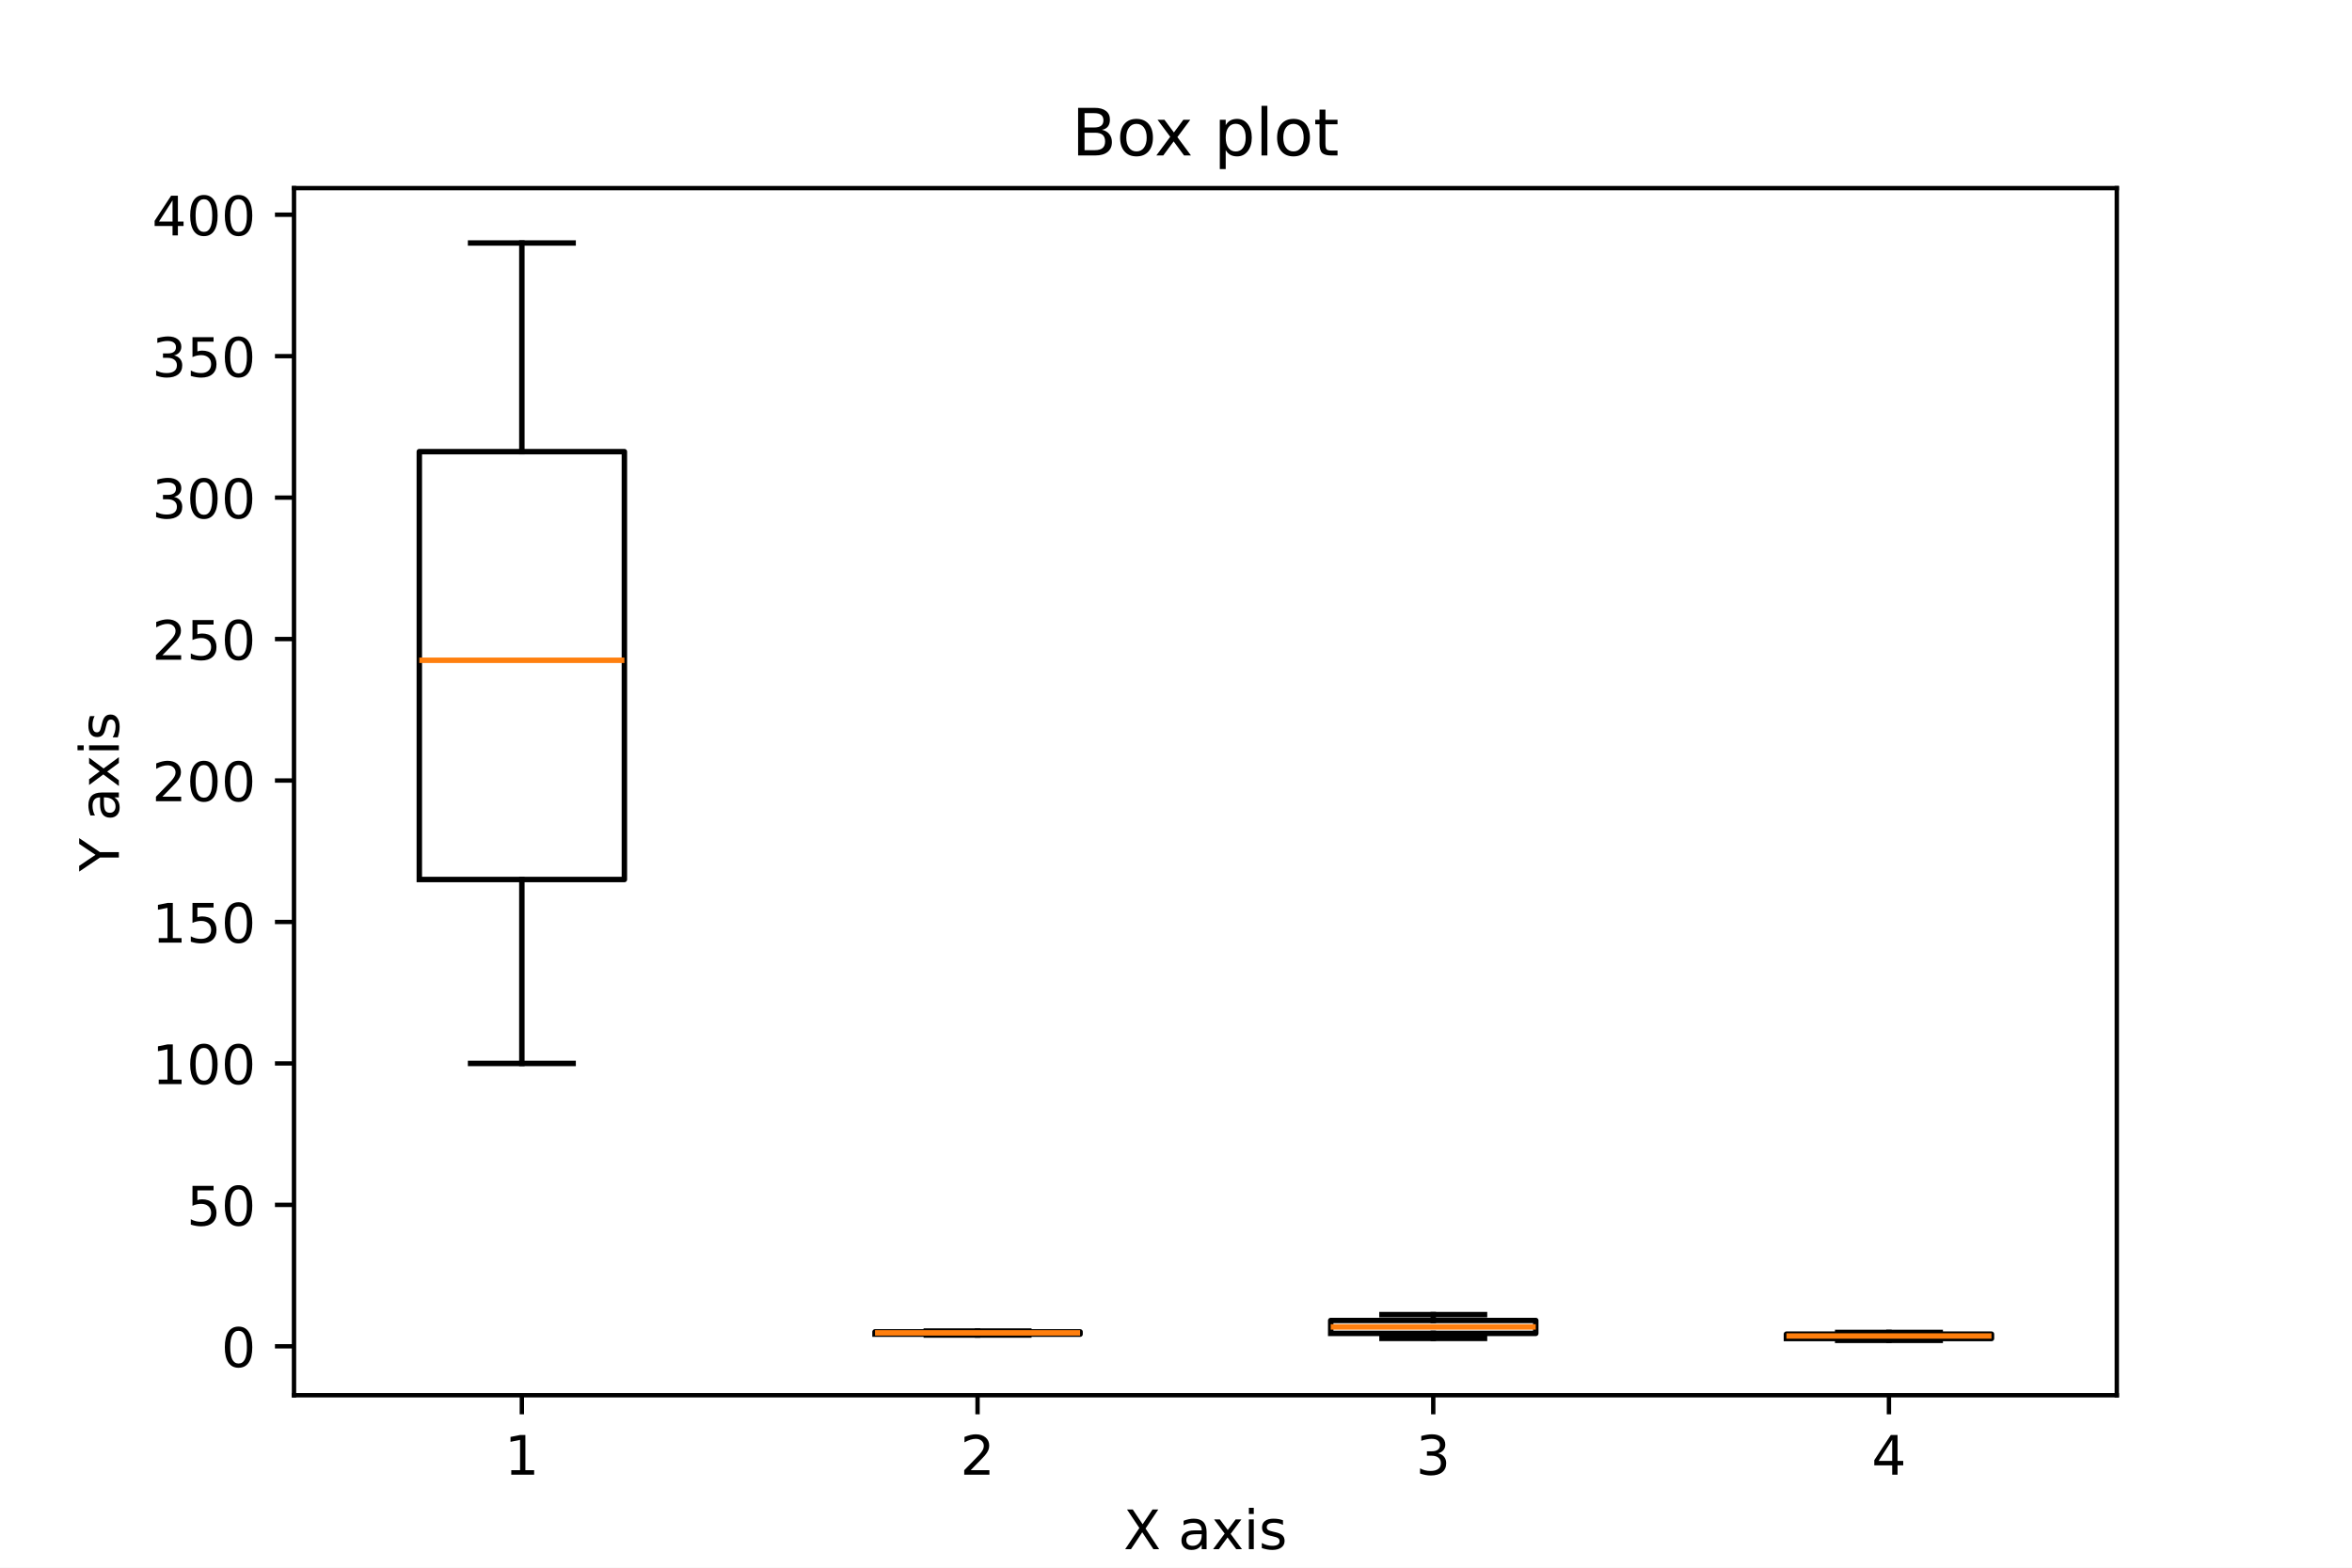
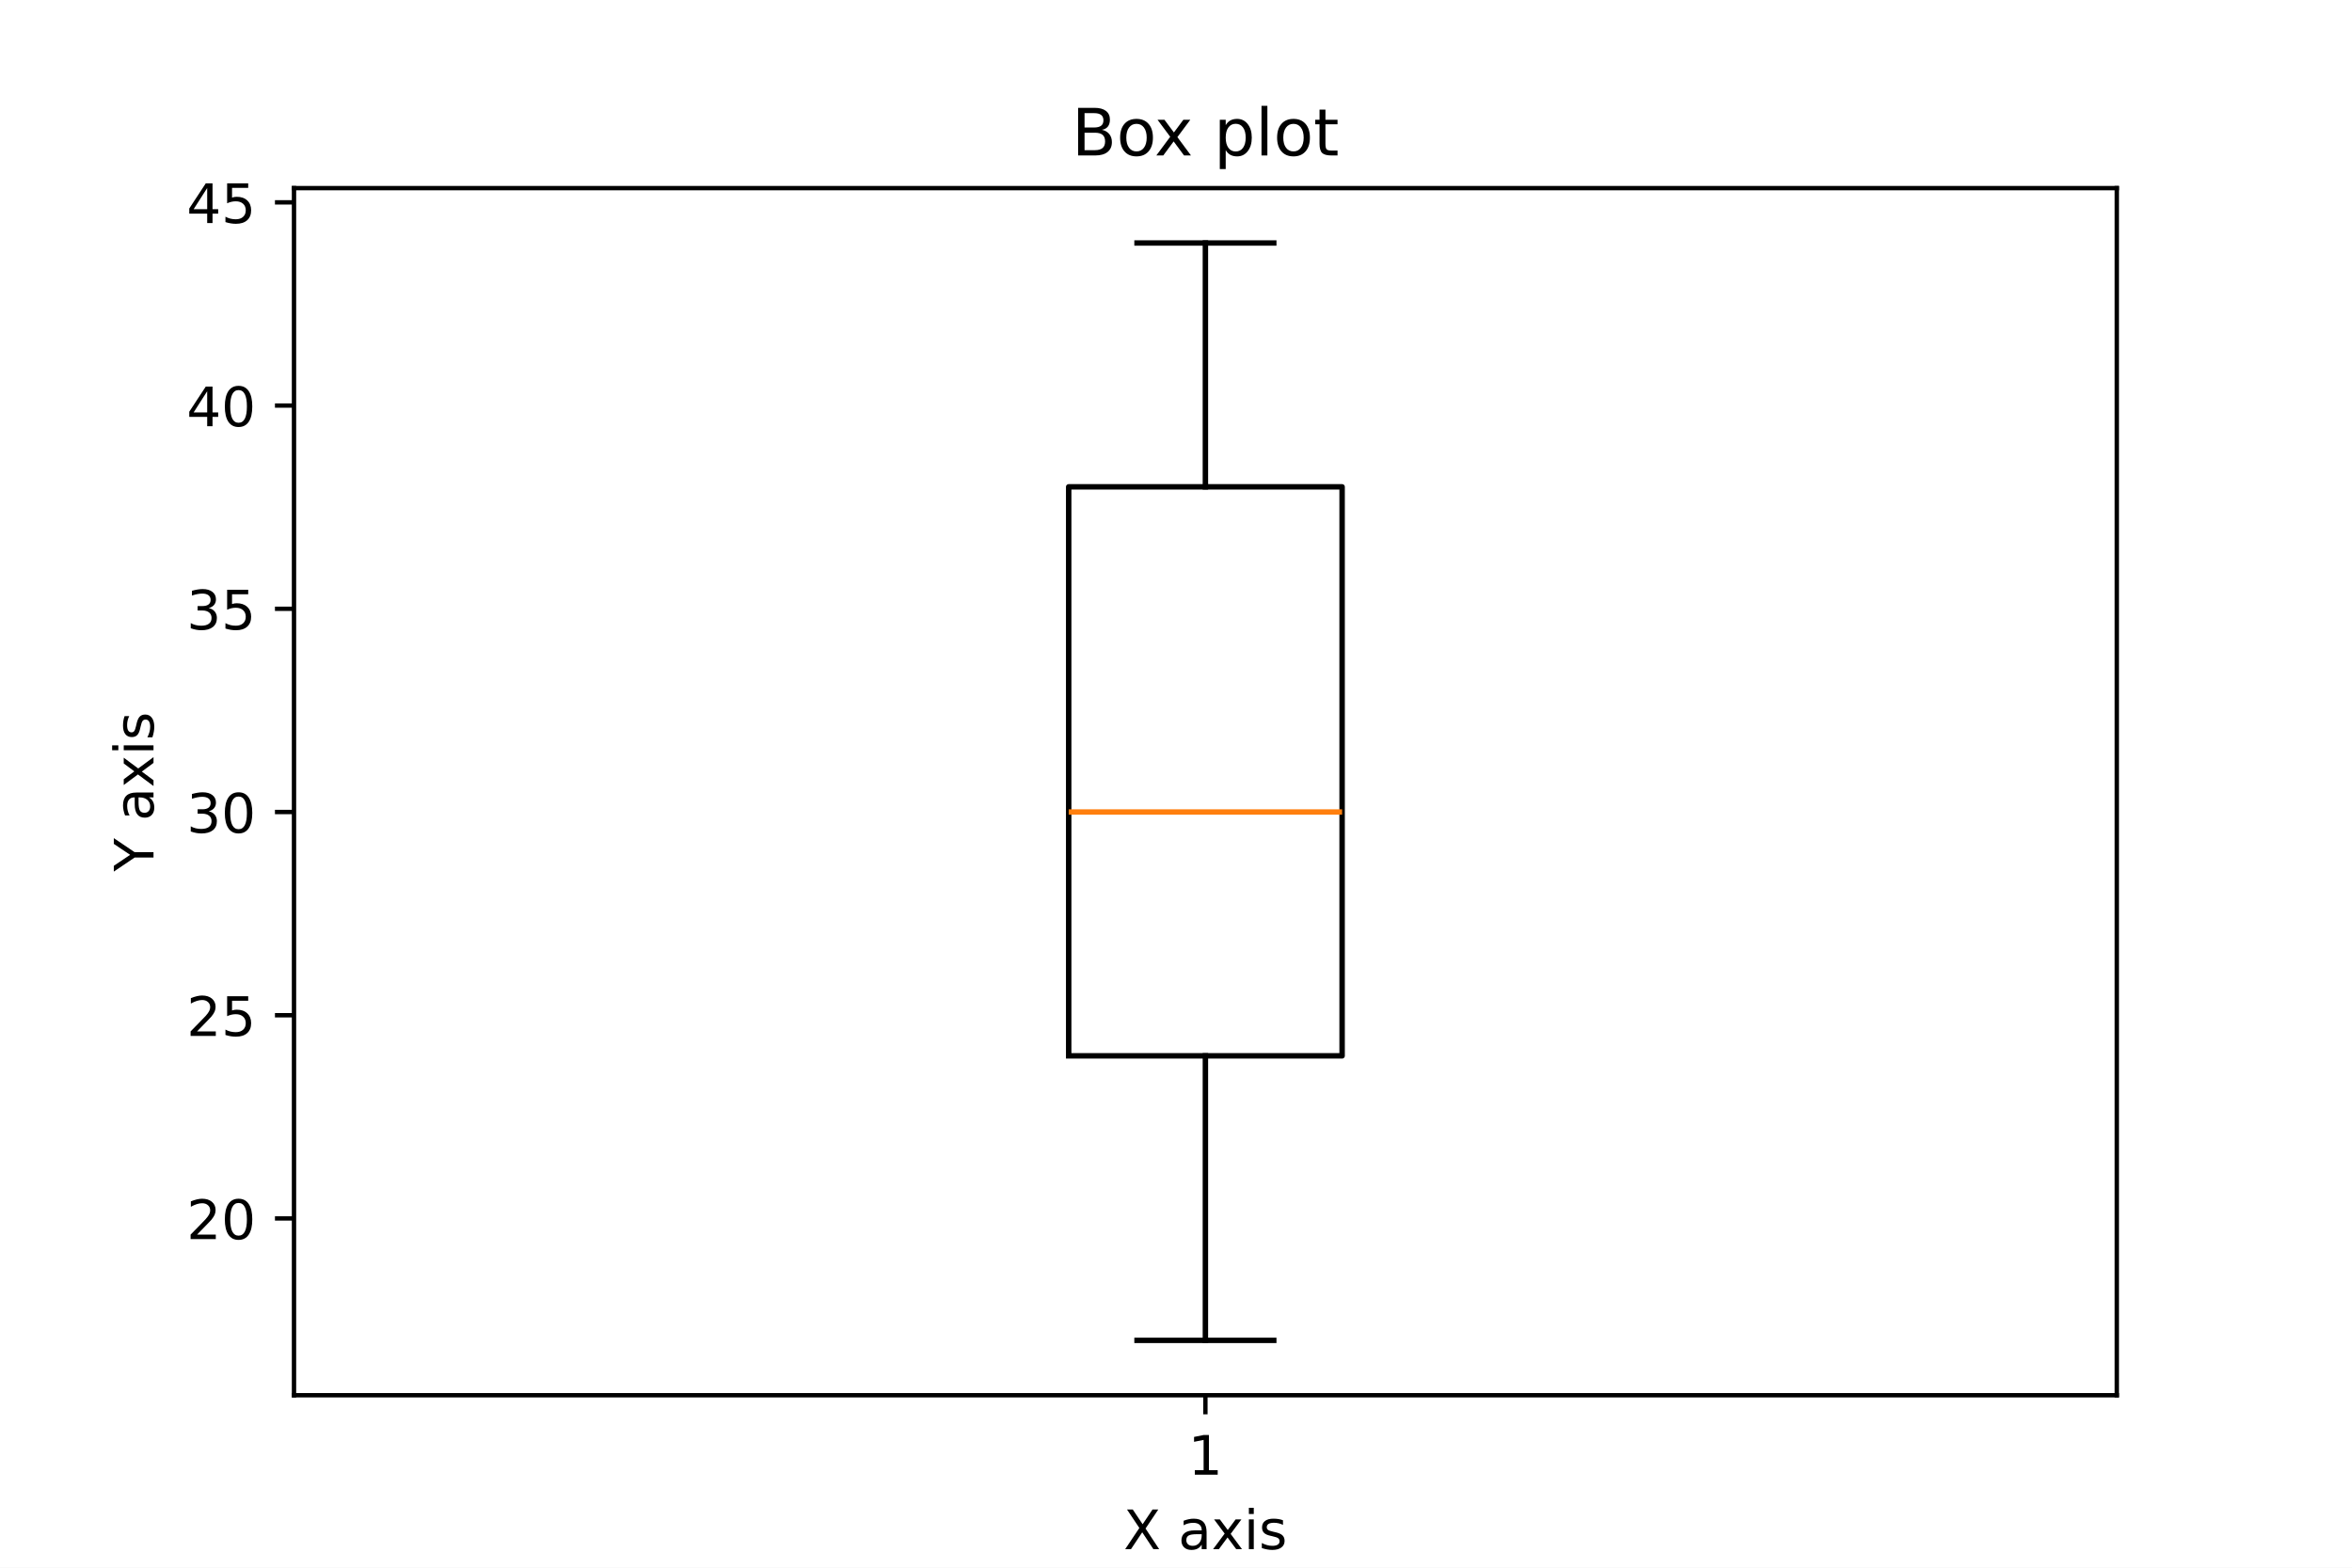
<svg xmlns="http://www.w3.org/2000/svg" xmlns:xlink="http://www.w3.org/1999/xlink" width="432pt" height="288pt" viewBox="0 0 432 288" version="1.1">
  <defs>
    <style type="text/css">*{stroke-linejoin: round; stroke-linecap: butt}</style>
  </defs>
  <g id="figure_1">
    <g id="patch_1">
      <path d="M 0 288  L 432 288  L 432 0  L 0 0  z " style="fill: #ffffff" />
    </g>
    <g id="axes_1">
      <g id="patch_2">
        <path d="M 54 256.32  L 388.8 256.32  L 388.8 34.56  L 54 34.56  z " style="fill: #ffffff" />
      </g>
      <g id="matplotlib.axis_1">
        <g id="xtick_1">
          <g id="line2d_1">
            <defs>
-               <path id="m1914e4370e" d="M 0 0  L 0 3.5  " style="stroke: #000000; stroke-width: 0.8" />
-             </defs>
-             <g>
-               <use xlink:href="#m1914e4370e" x="95.85" y="256.32" style="stroke: #000000; stroke-width: 0.8" />
+               <path id="m4f709975ae" d="M 0 0  L 0 3.5  " style="stroke: #000000; stroke-width: 0.8" />
+             </defs>
+             <g>
+               <use xlink:href="#m4f709975ae" x="221.4" y="256.32" style="stroke: #000000; stroke-width: 0.8" />
            </g>
          </g>
          <g id="text_1">
-             <g transform="translate(92.66875 270.9184) scale(0.1 -0.1)">
+             <g transform="translate(218.2188 270.9184) scale(0.1 -0.1)">
              <defs>
                <path id="DejaVuSans-31" d="M 794 531  L 1825 531  L 1825 4091  L 703 3866  L 703 4441  L 1819 4666  L 2450 4666  L 2450 531  L 3481 531  L 3481 0  L 794 0  L 794 531  z " transform="scale(0.015625)" />
              </defs>
              <use xlink:href="#DejaVuSans-31" />
            </g>
          </g>
        </g>
-         <g id="xtick_2">
-           <g id="line2d_2">
-             <g>
-               <use xlink:href="#m1914e4370e" x="179.55" y="256.32" style="stroke: #000000; stroke-width: 0.8" />
-             </g>
-           </g>
-           <g id="text_2">
-             <g transform="translate(176.3688 270.9184) scale(0.1 -0.1)">
-               <defs>
-                 <path id="DejaVuSans-32" d="M 1228 531  L 3431 531  L 3431 0  L 469 0  L 469 531  Q 828 903 1448 1529  Q 2069 2156 2228 2338  Q 2531 2678 2651 2914  Q 2772 3150 2772 3378  Q 2772 3750 2511 3984  Q 2250 4219 1831 4219  Q 1534 4219 1204 4116  Q 875 4013 500 3803  L 500 4441  Q 881 4594 1212 4672  Q 1544 4750 1819 4750  Q 2544 4750 2975 4387  Q 3406 4025 3406 3419  Q 3406 3131 3298 2873  Q 3191 2616 2906 2266  Q 2828 2175 2409 1742  Q 1991 1309 1228 531  z " transform="scale(0.015625)" />
-               </defs>
-               <use xlink:href="#DejaVuSans-32" />
-             </g>
-           </g>
-         </g>
-         <g id="xtick_3">
-           <g id="line2d_3">
-             <g>
-               <use xlink:href="#m1914e4370e" x="263.25" y="256.32" style="stroke: #000000; stroke-width: 0.8" />
-             </g>
-           </g>
-           <g id="text_3">
-             <g transform="translate(260.0688 270.9184) scale(0.1 -0.1)">
-               <defs>
-                 <path id="DejaVuSans-33" d="M 2597 2516  Q 3050 2419 3304 2112  Q 3559 1806 3559 1356  Q 3559 666 3084 287  Q 2609 -91 1734 -91  Q 1441 -91 1130 -33  Q 819 25 488 141  L 488 750  Q 750 597 1062 519  Q 1375 441 1716 441  Q 2309 441 2620 675  Q 2931 909 2931 1356  Q 2931 1769 2642 2001  Q 2353 2234 1838 2234  L 1294 2234  L 1294 2753  L 1863 2753  Q 2328 2753 2575 2939  Q 2822 3125 2822 3475  Q 2822 3834 2567 4026  Q 2313 4219 1838 4219  Q 1578 4219 1281 4162  Q 984 4106 628 3988  L 628 4550  Q 988 4650 1302 4700  Q 1616 4750 1894 4750  Q 2613 4750 3031 4423  Q 3450 4097 3450 3541  Q 3450 3153 3228 2886  Q 3006 2619 2597 2516  z " transform="scale(0.015625)" />
-               </defs>
-               <use xlink:href="#DejaVuSans-33" />
-             </g>
-           </g>
-         </g>
-         <g id="xtick_4">
-           <g id="line2d_4">
-             <g>
-               <use xlink:href="#m1914e4370e" x="346.95" y="256.32" style="stroke: #000000; stroke-width: 0.8" />
-             </g>
-           </g>
-           <g id="text_4">
-             <g transform="translate(343.7688 270.9184) scale(0.1 -0.1)">
-               <defs>
-                 <path id="DejaVuSans-34" d="M 2419 4116  L 825 1625  L 2419 1625  L 2419 4116  z M 2253 4666  L 3047 4666  L 3047 1625  L 3713 1625  L 3713 1100  L 3047 1100  L 3047 0  L 2419 0  L 2419 1100  L 313 1100  L 313 1709  L 2253 4666  z " transform="scale(0.015625)" />
-               </defs>
-               <use xlink:href="#DejaVuSans-34" />
-             </g>
-           </g>
-         </g>
-         <g id="text_5">
+         <g id="text_2">
          <g transform="translate(206.3688 284.5966) scale(0.1 -0.1)">
            <defs>
              <path id="DejaVuSans-58" d="M 403 4666  L 1081 4666  L 2241 2931  L 3406 4666  L 4084 4666  L 2584 2425  L 4184 0  L 3506 0  L 2194 1984  L 872 0  L 191 0  L 1856 2491  L 403 4666  z " transform="scale(0.015625)" />
              <path id="DejaVuSans-20" transform="scale(0.015625)" />
              <path id="DejaVuSans-61" d="M 2194 1759  Q 1497 1759 1228 1600  Q 959 1441 959 1056  Q 959 750 1161 570  Q 1363 391 1709 391  Q 2188 391 2477 730  Q 2766 1069 2766 1631  L 2766 1759  L 2194 1759  z M 3341 1997  L 3341 0  L 2766 0  L 2766 531  Q 2569 213 2275 61  Q 1981 -91 1556 -91  Q 1019 -91 701 211  Q 384 513 384 1019  Q 384 1609 779 1909  Q 1175 2209 1959 2209  L 2766 2209  L 2766 2266  Q 2766 2663 2505 2880  Q 2244 3097 1772 3097  Q 1472 3097 1187 3025  Q 903 2953 641 2809  L 641 3341  Q 956 3463 1253 3523  Q 1550 3584 1831 3584  Q 2591 3584 2966 3190  Q 3341 2797 3341 1997  z " transform="scale(0.015625)" />
              <path id="DejaVuSans-78" d="M 3513 3500  L 2247 1797  L 3578 0  L 2900 0  L 1881 1375  L 863 0  L 184 0  L 1544 1831  L 300 3500  L 978 3500  L 1906 2253  L 2834 3500  L 3513 3500  z " transform="scale(0.015625)" />
              <path id="DejaVuSans-69" d="M 603 3500  L 1178 3500  L 1178 0  L 603 0  L 603 3500  z M 603 4863  L 1178 4863  L 1178 4134  L 603 4134  L 603 4863  z " transform="scale(0.015625)" />
              <path id="DejaVuSans-73" d="M 2834 3397  L 2834 2853  Q 2591 2978 2328 3040  Q 2066 3103 1784 3103  Q 1356 3103 1142 2972  Q 928 2841 928 2578  Q 928 2378 1081 2264  Q 1234 2150 1697 2047  L 1894 2003  Q 2506 1872 2764 1633  Q 3022 1394 3022 966  Q 3022 478 2636 193  Q 2250 -91 1575 -91  Q 1294 -91 989 -36  Q 684 19 347 128  L 347 722  Q 666 556 975 473  Q 1284 391 1588 391  Q 1994 391 2212 530  Q 2431 669 2431 922  Q 2431 1156 2273 1281  Q 2116 1406 1581 1522  L 1381 1569  Q 847 1681 609 1914  Q 372 2147 372 2553  Q 372 3047 722 3315  Q 1072 3584 1716 3584  Q 2034 3584 2315 3537  Q 2597 3491 2834 3397  z " transform="scale(0.015625)" />
            </defs>
            <use xlink:href="#DejaVuSans-58" />
            <use xlink:href="#DejaVuSans-20" transform="translate(68.50586 0)" />
            <use xlink:href="#DejaVuSans-61" transform="translate(100.293 0)" />
            <use xlink:href="#DejaVuSans-78" transform="translate(161.5723 0)" />
            <use xlink:href="#DejaVuSans-69" transform="translate(220.752 0)" />
            <use xlink:href="#DejaVuSans-73" transform="translate(248.5352 0)" />
          </g>
        </g>
      </g>
      <g id="matplotlib.axis_2">
        <g id="ytick_1">
-           <g id="line2d_5">
-             <defs>
-               <path id="m6f1f8311e8" d="M 0 0  L -3.5 0  " style="stroke: #000000; stroke-width: 0.8" />
-             </defs>
-             <g>
-               <use xlink:href="#m6f1f8311e8" x="54" y="247.331" style="stroke: #000000; stroke-width: 0.8" />
-             </g>
-           </g>
-           <g id="text_6">
-             <g transform="translate(40.6375 251.1306) scale(0.1 -0.1)">
-               <defs>
+           <g id="line2d_2">
+             <defs>
+               <path id="m61c0b66eaf" d="M 0 0  L -3.5 0  " style="stroke: #000000; stroke-width: 0.8" />
+             </defs>
+             <g>
+               <use xlink:href="#m61c0b66eaf" x="54" y="223.84" style="stroke: #000000; stroke-width: 0.8" />
+             </g>
+           </g>
+           <g id="text_3">
+             <g transform="translate(34.275 227.6392) scale(0.1 -0.1)">
+               <defs>
+                 <path id="DejaVuSans-32" d="M 1228 531  L 3431 531  L 3431 0  L 469 0  L 469 531  Q 828 903 1448 1529  Q 2069 2156 2228 2338  Q 2531 2678 2651 2914  Q 2772 3150 2772 3378  Q 2772 3750 2511 3984  Q 2250 4219 1831 4219  Q 1534 4219 1204 4116  Q 875 4013 500 3803  L 500 4441  Q 881 4594 1212 4672  Q 1544 4750 1819 4750  Q 2544 4750 2975 4387  Q 3406 4025 3406 3419  Q 3406 3131 3298 2873  Q 3191 2616 2906 2266  Q 2828 2175 2409 1742  Q 1991 1309 1228 531  z " transform="scale(0.015625)" />
                <path id="DejaVuSans-30" d="M 2034 4250  Q 1547 4250 1301 3770  Q 1056 3291 1056 2328  Q 1056 1369 1301 889  Q 1547 409 2034 409  Q 2525 409 2770 889  Q 3016 1369 3016 2328  Q 3016 3291 2770 3770  Q 2525 4250 2034 4250  z M 2034 4750  Q 2819 4750 3233 4129  Q 3647 3509 3647 2328  Q 3647 1150 3233 529  Q 2819 -91 2034 -91  Q 1250 -91 836 529  Q 422 1150 422 2328  Q 422 3509 836 4129  Q 1250 4750 2034 4750  z " transform="scale(0.015625)" />
              </defs>
-               <use xlink:href="#DejaVuSans-30" />
-             </g>
-           </g>
-         </g>
-         <g id="ytick_2">
-           <g id="line2d_6">
-             <g>
-               <use xlink:href="#m6f1f8311e8" x="54" y="221.345" style="stroke: #000000; stroke-width: 0.8" />
-             </g>
-           </g>
-           <g id="text_7">
-             <g transform="translate(34.275 225.1446) scale(0.1 -0.1)">
-               <defs>
-                 <path id="DejaVuSans-35" d="M 691 4666  L 3169 4666  L 3169 4134  L 1269 4134  L 1269 2991  Q 1406 3038 1543 3061  Q 1681 3084 1819 3084  Q 2600 3084 3056 2656  Q 3513 2228 3513 1497  Q 3513 744 3044 326  Q 2575 -91 1722 -91  Q 1428 -91 1123 -41  Q 819 9 494 109  L 494 744  Q 775 591 1075 516  Q 1375 441 1709 441  Q 2250 441 2565 725  Q 2881 1009 2881 1497  Q 2881 1984 2565 2268  Q 2250 2553 1709 2553  Q 1456 2553 1204 2497  Q 953 2441 691 2322  L 691 4666  z " transform="scale(0.015625)" />
-               </defs>
-               <use xlink:href="#DejaVuSans-35" />
-               <use xlink:href="#DejaVuSans-30" transform="translate(63.62305 0)" />
-             </g>
-           </g>
-         </g>
-         <g id="ytick_3">
-           <g id="line2d_7">
-             <g>
-               <use xlink:href="#m6f1f8311e8" x="54" y="195.359" style="stroke: #000000; stroke-width: 0.8" />
-             </g>
-           </g>
-           <g id="text_8">
-             <g transform="translate(27.9125 199.1585) scale(0.1 -0.1)">
-               <use xlink:href="#DejaVuSans-31" />
-               <use xlink:href="#DejaVuSans-30" transform="translate(63.62305 0)" />
-               <use xlink:href="#DejaVuSans-30" transform="translate(127.2461 0)" />
-             </g>
-           </g>
-         </g>
-         <g id="ytick_4">
-           <g id="line2d_8">
-             <g>
-               <use xlink:href="#m6f1f8311e8" x="54" y="169.373" style="stroke: #000000; stroke-width: 0.8" />
-             </g>
-           </g>
-           <g id="text_9">
-             <g transform="translate(27.9125 173.1724) scale(0.1 -0.1)">
-               <use xlink:href="#DejaVuSans-31" />
-               <use xlink:href="#DejaVuSans-35" transform="translate(63.62305 0)" />
-               <use xlink:href="#DejaVuSans-30" transform="translate(127.2461 0)" />
-             </g>
-           </g>
-         </g>
-         <g id="ytick_5">
-           <g id="line2d_9">
-             <g>
-               <use xlink:href="#m6f1f8311e8" x="54" y="143.387" style="stroke: #000000; stroke-width: 0.8" />
-             </g>
-           </g>
-           <g id="text_10">
-             <g transform="translate(27.9125 147.1863) scale(0.1 -0.1)">
              <use xlink:href="#DejaVuSans-32" />
              <use xlink:href="#DejaVuSans-30" transform="translate(63.62305 0)" />
-               <use xlink:href="#DejaVuSans-30" transform="translate(127.2461 0)" />
-             </g>
-           </g>
-         </g>
-         <g id="ytick_6">
-           <g id="line2d_10">
-             <g>
-               <use xlink:href="#m6f1f8311e8" x="54" y="117.401" style="stroke: #000000; stroke-width: 0.8" />
-             </g>
-           </g>
-           <g id="text_11">
-             <g transform="translate(27.9125 121.2002) scale(0.1 -0.1)">
+             </g>
+           </g>
+         </g>
+         <g id="ytick_2">
+           <g id="line2d_3">
+             <g>
+               <use xlink:href="#m61c0b66eaf" x="54" y="186.507" style="stroke: #000000; stroke-width: 0.8" />
+             </g>
+           </g>
+           <g id="text_4">
+             <g transform="translate(34.275 190.3059) scale(0.1 -0.1)">
+               <defs>
+                 <path id="DejaVuSans-35" d="M 691 4666  L 3169 4666  L 3169 4134  L 1269 4134  L 1269 2991  Q 1406 3038 1543 3061  Q 1681 3084 1819 3084  Q 2600 3084 3056 2656  Q 3513 2228 3513 1497  Q 3513 744 3044 326  Q 2575 -91 1722 -91  Q 1428 -91 1123 -41  Q 819 9 494 109  L 494 744  Q 775 591 1075 516  Q 1375 441 1709 441  Q 2250 441 2565 725  Q 2881 1009 2881 1497  Q 2881 1984 2565 2268  Q 2250 2553 1709 2553  Q 1456 2553 1204 2497  Q 953 2441 691 2322  L 691 4666  z " transform="scale(0.015625)" />
+               </defs>
              <use xlink:href="#DejaVuSans-32" />
              <use xlink:href="#DejaVuSans-35" transform="translate(63.62305 0)" />
-               <use xlink:href="#DejaVuSans-30" transform="translate(127.2461 0)" />
-             </g>
-           </g>
-         </g>
-         <g id="ytick_7">
-           <g id="line2d_11">
-             <g>
-               <use xlink:href="#m6f1f8311e8" x="54" y="91.415" style="stroke: #000000; stroke-width: 0.8" />
-             </g>
-           </g>
-           <g id="text_12">
-             <g transform="translate(27.9125 95.21416) scale(0.1 -0.1)">
+             </g>
+           </g>
+         </g>
+         <g id="ytick_3">
+           <g id="line2d_4">
+             <g>
+               <use xlink:href="#m61c0b66eaf" x="54" y="149.173" style="stroke: #000000; stroke-width: 0.8" />
+             </g>
+           </g>
+           <g id="text_5">
+             <g transform="translate(34.275 152.9726) scale(0.1 -0.1)">
+               <defs>
+                 <path id="DejaVuSans-33" d="M 2597 2516  Q 3050 2419 3304 2112  Q 3559 1806 3559 1356  Q 3559 666 3084 287  Q 2609 -91 1734 -91  Q 1441 -91 1130 -33  Q 819 25 488 141  L 488 750  Q 750 597 1062 519  Q 1375 441 1716 441  Q 2309 441 2620 675  Q 2931 909 2931 1356  Q 2931 1769 2642 2001  Q 2353 2234 1838 2234  L 1294 2234  L 1294 2753  L 1863 2753  Q 2328 2753 2575 2939  Q 2822 3125 2822 3475  Q 2822 3834 2567 4026  Q 2313 4219 1838 4219  Q 1578 4219 1281 4162  Q 984 4106 628 3988  L 628 4550  Q 988 4650 1302 4700  Q 1616 4750 1894 4750  Q 2613 4750 3031 4423  Q 3450 4097 3450 3541  Q 3450 3153 3228 2886  Q 3006 2619 2597 2516  z " transform="scale(0.015625)" />
+               </defs>
              <use xlink:href="#DejaVuSans-33" />
              <use xlink:href="#DejaVuSans-30" transform="translate(63.62305 0)" />
-               <use xlink:href="#DejaVuSans-30" transform="translate(127.2461 0)" />
-             </g>
-           </g>
-         </g>
-         <g id="ytick_8">
-           <g id="line2d_12">
-             <g>
-               <use xlink:href="#m6f1f8311e8" x="54" y="65.429" style="stroke: #000000; stroke-width: 0.8" />
-             </g>
-           </g>
-           <g id="text_13">
-             <g transform="translate(27.9125 69.22808) scale(0.1 -0.1)">
+             </g>
+           </g>
+         </g>
+         <g id="ytick_4">
+           <g id="line2d_5">
+             <g>
+               <use xlink:href="#m61c0b66eaf" x="54" y="111.84" style="stroke: #000000; stroke-width: 0.8" />
+             </g>
+           </g>
+           <g id="text_6">
+             <g transform="translate(34.275 115.6392) scale(0.1 -0.1)">
              <use xlink:href="#DejaVuSans-33" />
              <use xlink:href="#DejaVuSans-35" transform="translate(63.62305 0)" />
-               <use xlink:href="#DejaVuSans-30" transform="translate(127.2461 0)" />
-             </g>
-           </g>
-         </g>
-         <g id="ytick_9">
-           <g id="line2d_13">
-             <g>
-               <use xlink:href="#m6f1f8311e8" x="54" y="39.443" style="stroke: #000000; stroke-width: 0.8" />
-             </g>
-           </g>
-           <g id="text_14">
-             <g transform="translate(27.9125 43.242) scale(0.1 -0.1)">
+             </g>
+           </g>
+         </g>
+         <g id="ytick_5">
+           <g id="line2d_6">
+             <g>
+               <use xlink:href="#m61c0b66eaf" x="54" y="74.507" style="stroke: #000000; stroke-width: 0.8" />
+             </g>
+           </g>
+           <g id="text_7">
+             <g transform="translate(34.275 78.30589) scale(0.1 -0.1)">
+               <defs>
+                 <path id="DejaVuSans-34" d="M 2419 4116  L 825 1625  L 2419 1625  L 2419 4116  z M 2253 4666  L 3047 4666  L 3047 1625  L 3713 1625  L 3713 1100  L 3047 1100  L 3047 0  L 2419 0  L 2419 1100  L 313 1100  L 313 1709  L 2253 4666  z " transform="scale(0.015625)" />
+               </defs>
              <use xlink:href="#DejaVuSans-34" />
              <use xlink:href="#DejaVuSans-30" transform="translate(63.62305 0)" />
-               <use xlink:href="#DejaVuSans-30" transform="translate(127.2461 0)" />
-             </g>
-           </g>
-         </g>
-         <g id="text_15">
-           <g transform="translate(21.83281 160.1002) rotate(-90) scale(0.1 -0.1)">
+             </g>
+           </g>
+         </g>
+         <g id="ytick_6">
+           <g id="line2d_7">
+             <g>
+               <use xlink:href="#m61c0b66eaf" x="54" y="37.173" style="stroke: #000000; stroke-width: 0.8" />
+             </g>
+           </g>
+           <g id="text_8">
+             <g transform="translate(34.275 40.97255) scale(0.1 -0.1)">
+               <use xlink:href="#DejaVuSans-34" />
+               <use xlink:href="#DejaVuSans-35" transform="translate(63.62305 0)" />
+             </g>
+           </g>
+         </g>
+         <g id="text_9">
+           <g transform="translate(28.19531 160.1002) rotate(-90) scale(0.1 -0.1)">
            <defs>
              <path id="DejaVuSans-59" d="M -13 4666  L 666 4666  L 1959 2747  L 3244 4666  L 3922 4666  L 2272 2222  L 2272 0  L 1638 0  L 1638 2222  L -13 4666  z " transform="scale(0.015625)" />
            </defs>
            <use xlink:href="#DejaVuSans-59" />
            <use xlink:href="#DejaVuSans-20" transform="translate(61.08398 0)" />
            <use xlink:href="#DejaVuSans-61" transform="translate(92.87109 0)" />
            <use xlink:href="#DejaVuSans-78" transform="translate(154.1504 0)" />
            <use xlink:href="#DejaVuSans-69" transform="translate(213.3301 0)" />
            <use xlink:href="#DejaVuSans-73" transform="translate(241.1133 0)" />
          </g>
        </g>
      </g>
+       <g id="line2d_8">
+         <path d="M 196.29 193.973  L 246.51 193.973  L 246.51 89.44  L 196.29 89.44  L 196.29 193.973  " clip-path="url(#p88a581b1a8)" style="fill: none; stroke: #000000; stroke-linecap: square" />
+       </g>
+       <g id="line2d_9">
+         <path d="M 221.4 193.973  L 221.4 246.24  " clip-path="url(#p88a581b1a8)" style="fill: none; stroke: #000000; stroke-linecap: square" />
+       </g>
+       <g id="line2d_10">
+         <path d="M 221.4 89.44  L 221.4 44.64  " clip-path="url(#p88a581b1a8)" style="fill: none; stroke: #000000; stroke-linecap: square" />
+       </g>
+       <g id="line2d_11">
+         <path d="M 208.845 246.24  L 233.955 246.24  " clip-path="url(#p88a581b1a8)" style="fill: none; stroke: #000000; stroke-linecap: square" />
+       </g>
+       <g id="line2d_12">
+         <path d="M 208.845 44.64  L 233.955 44.64  " clip-path="url(#p88a581b1a8)" style="fill: none; stroke: #000000; stroke-linecap: square" />
+       </g>
+       <g id="line2d_13" />
      <g id="line2d_14">
-         <path d="M 77.017 161.577  L 114.683 161.577  L 114.683 82.969  L 77.017 82.969  L 77.017 161.577  " clip-path="url(#p18687133e6)" style="fill: none; stroke: #000000; stroke-linecap: square" />
-       </g>
-       <g id="line2d_15">
-         <path d="M 95.85 161.577  L 95.85 195.359  " clip-path="url(#p18687133e6)" style="fill: none; stroke: #000000; stroke-linecap: square" />
-       </g>
-       <g id="line2d_16">
-         <path d="M 95.85 82.969  L 95.85 44.64  " clip-path="url(#p18687133e6)" style="fill: none; stroke: #000000; stroke-linecap: square" />
-       </g>
-       <g id="line2d_17">
-         <path d="M 86.434 195.359  L 105.266 195.359  " clip-path="url(#p18687133e6)" style="fill: none; stroke: #000000; stroke-linecap: square" />
-       </g>
-       <g id="line2d_18">
-         <path d="M 86.434 44.64  L 105.266 44.64  " clip-path="url(#p18687133e6)" style="fill: none; stroke: #000000; stroke-linecap: square" />
-       </g>
-       <g id="line2d_19" />
-       <g id="line2d_20">
-         <path d="M 160.718 245.097  L 198.382 245.097  L 198.382 244.681  L 160.718 244.681  L 160.718 245.097  " clip-path="url(#p18687133e6)" style="fill: none; stroke: #000000; stroke-linecap: square" />
-       </g>
-       <g id="line2d_21">
-         <path d="M 179.55 245.097  L 179.55 245.253  " clip-path="url(#p18687133e6)" style="fill: none; stroke: #000000; stroke-linecap: square" />
-       </g>
-       <g id="line2d_22">
-         <path d="M 179.55 244.681  L 179.55 244.525  " clip-path="url(#p18687133e6)" style="fill: none; stroke: #000000; stroke-linecap: square" />
-       </g>
-       <g id="line2d_23">
-         <path d="M 170.134 245.253  L 188.966 245.253  " clip-path="url(#p18687133e6)" style="fill: none; stroke: #000000; stroke-linecap: square" />
-       </g>
-       <g id="line2d_24">
-         <path d="M 170.134 244.525  L 188.966 244.525  " clip-path="url(#p18687133e6)" style="fill: none; stroke: #000000; stroke-linecap: square" />
-       </g>
-       <g id="line2d_25" />
-       <g id="line2d_26">
-         <path d="M 244.417 244.954  L 282.082 244.954  L 282.082 242.589  L 244.417 242.589  L 244.417 244.954  " clip-path="url(#p18687133e6)" style="fill: none; stroke: #000000; stroke-linecap: square" />
-       </g>
-       <g id="line2d_27">
-         <path d="M 263.25 244.954  L 263.25 245.876  " clip-path="url(#p18687133e6)" style="fill: none; stroke: #000000; stroke-linecap: square" />
-       </g>
-       <g id="line2d_28">
-         <path d="M 263.25 242.589  L 263.25 241.511  " clip-path="url(#p18687133e6)" style="fill: none; stroke: #000000; stroke-linecap: square" />
-       </g>
-       <g id="line2d_29">
-         <path d="M 253.834 245.876  L 272.666 245.876  " clip-path="url(#p18687133e6)" style="fill: none; stroke: #000000; stroke-linecap: square" />
-       </g>
-       <g id="line2d_30">
-         <path d="M 253.834 241.511  L 272.666 241.511  " clip-path="url(#p18687133e6)" style="fill: none; stroke: #000000; stroke-linecap: square" />
-       </g>
-       <g id="line2d_31" />
-       <g id="line2d_32">
-         <path d="M 328.118 245.902  L 365.783 245.902  L 365.783 245.097  L 328.118 245.097  L 328.118 245.902  " clip-path="url(#p18687133e6)" style="fill: none; stroke: #000000; stroke-linecap: square" />
-       </g>
-       <g id="line2d_33">
-         <path d="M 346.95 245.902  L 346.95 246.24  " clip-path="url(#p18687133e6)" style="fill: none; stroke: #000000; stroke-linecap: square" />
-       </g>
-       <g id="line2d_34">
-         <path d="M 346.95 245.097  L 346.95 244.785  " clip-path="url(#p18687133e6)" style="fill: none; stroke: #000000; stroke-linecap: square" />
-       </g>
-       <g id="line2d_35">
-         <path d="M 337.534 246.24  L 356.366 246.24  " clip-path="url(#p18687133e6)" style="fill: none; stroke: #000000; stroke-linecap: square" />
-       </g>
-       <g id="line2d_36">
-         <path d="M 337.534 244.785  L 356.366 244.785  " clip-path="url(#p18687133e6)" style="fill: none; stroke: #000000; stroke-linecap: square" />
-       </g>
-       <g id="line2d_37" />
-       <g id="line2d_38">
-         <path d="M 77.017 121.299  L 114.683 121.299  " clip-path="url(#p18687133e6)" style="fill: none; stroke: #ff7f0e" />
-       </g>
-       <g id="line2d_39">
-         <path d="M 160.718 244.863  L 198.382 244.863  " clip-path="url(#p18687133e6)" style="fill: none; stroke: #ff7f0e" />
-       </g>
-       <g id="line2d_40">
-         <path d="M 244.417 243.771  L 282.082 243.771  " clip-path="url(#p18687133e6)" style="fill: none; stroke: #ff7f0e" />
-       </g>
-       <g id="line2d_41">
-         <path d="M 328.118 245.434  L 365.783 245.434  " clip-path="url(#p18687133e6)" style="fill: none; stroke: #ff7f0e" />
+         <path d="M 196.29 149.173  L 246.51 149.173  " clip-path="url(#p88a581b1a8)" style="fill: none; stroke: #ff7f0e" />
      </g>
      <g id="patch_3">
        <path d="M 54 256.32  L 54 34.56  " style="fill: none; stroke: #000000; stroke-width: 0.8; stroke-linejoin: miter; stroke-linecap: square" />
      </g>
      <g id="patch_4">
        <path d="M 388.8 256.32  L 388.8 34.56  " style="fill: none; stroke: #000000; stroke-width: 0.8; stroke-linejoin: miter; stroke-linecap: square" />
      </g>
      <g id="patch_5">
        <path d="M 54 256.32  L 388.8 256.32  " style="fill: none; stroke: #000000; stroke-width: 0.8; stroke-linejoin: miter; stroke-linecap: square" />
      </g>
      <g id="patch_6">
        <path d="M 54 34.56  L 388.8 34.56  " style="fill: none; stroke: #000000; stroke-width: 0.8; stroke-linejoin: miter; stroke-linecap: square" />
      </g>
-       <g id="text_16">
+       <g id="text_10">
        <g transform="translate(196.8422 28.56) scale(0.12 -0.12)">
          <defs>
            <path id="DejaVuSans-42" d="M 1259 2228  L 1259 519  L 2272 519  Q 2781 519 3026 730  Q 3272 941 3272 1375  Q 3272 1813 3026 2020  Q 2781 2228 2272 2228  L 1259 2228  z M 1259 4147  L 1259 2741  L 2194 2741  Q 2656 2741 2882 2914  Q 3109 3088 3109 3444  Q 3109 3797 2882 3972  Q 2656 4147 2194 4147  L 1259 4147  z M 628 4666  L 2241 4666  Q 2963 4666 3353 4366  Q 3744 4066 3744 3513  Q 3744 3084 3544 2831  Q 3344 2578 2956 2516  Q 3422 2416 3680 2098  Q 3938 1781 3938 1306  Q 3938 681 3513 340  Q 3088 0 2303 0  L 628 0  L 628 4666  z " transform="scale(0.015625)" />
            <path id="DejaVuSans-6f" d="M 1959 3097  Q 1497 3097 1228 2736  Q 959 2375 959 1747  Q 959 1119 1226 758  Q 1494 397 1959 397  Q 2419 397 2687 759  Q 2956 1122 2956 1747  Q 2956 2369 2687 2733  Q 2419 3097 1959 3097  z M 1959 3584  Q 2709 3584 3137 3096  Q 3566 2609 3566 1747  Q 3566 888 3137 398  Q 2709 -91 1959 -91  Q 1206 -91 779 398  Q 353 888 353 1747  Q 353 2609 779 3096  Q 1206 3584 1959 3584  z " transform="scale(0.015625)" />
            <path id="DejaVuSans-70" d="M 1159 525  L 1159 -1331  L 581 -1331  L 581 3500  L 1159 3500  L 1159 2969  Q 1341 3281 1617 3432  Q 1894 3584 2278 3584  Q 2916 3584 3314 3078  Q 3713 2572 3713 1747  Q 3713 922 3314 415  Q 2916 -91 2278 -91  Q 1894 -91 1617 61  Q 1341 213 1159 525  z M 3116 1747  Q 3116 2381 2855 2742  Q 2594 3103 2138 3103  Q 1681 3103 1420 2742  Q 1159 2381 1159 1747  Q 1159 1113 1420 752  Q 1681 391 2138 391  Q 2594 391 2855 752  Q 3116 1113 3116 1747  z " transform="scale(0.015625)" />
            <path id="DejaVuSans-6c" d="M 603 4863  L 1178 4863  L 1178 0  L 603 0  L 603 4863  z " transform="scale(0.015625)" />
            <path id="DejaVuSans-74" d="M 1172 4494  L 1172 3500  L 2356 3500  L 2356 3053  L 1172 3053  L 1172 1153  Q 1172 725 1289 603  Q 1406 481 1766 481  L 2356 481  L 2356 0  L 1766 0  Q 1100 0 847 248  Q 594 497 594 1153  L 594 3053  L 172 3053  L 172 3500  L 594 3500  L 594 4494  L 1172 4494  z " transform="scale(0.015625)" />
          </defs>
          <use xlink:href="#DejaVuSans-42" />
          <use xlink:href="#DejaVuSans-6f" transform="translate(68.60352 0)" />
          <use xlink:href="#DejaVuSans-78" transform="translate(126.6602 0)" />
          <use xlink:href="#DejaVuSans-20" transform="translate(185.8398 0)" />
          <use xlink:href="#DejaVuSans-70" transform="translate(217.627 0)" />
          <use xlink:href="#DejaVuSans-6c" transform="translate(281.1035 0)" />
          <use xlink:href="#DejaVuSans-6f" transform="translate(308.8867 0)" />
          <use xlink:href="#DejaVuSans-74" transform="translate(370.0684 0)" />
        </g>
      </g>
    </g>
  </g>
  <defs>
-     <clipPath id="p18687133e6">
+     <clipPath id="p88a581b1a8">
      <rect x="54" y="34.56" width="334.8" height="221.76" />
    </clipPath>
  </defs>
</svg>
